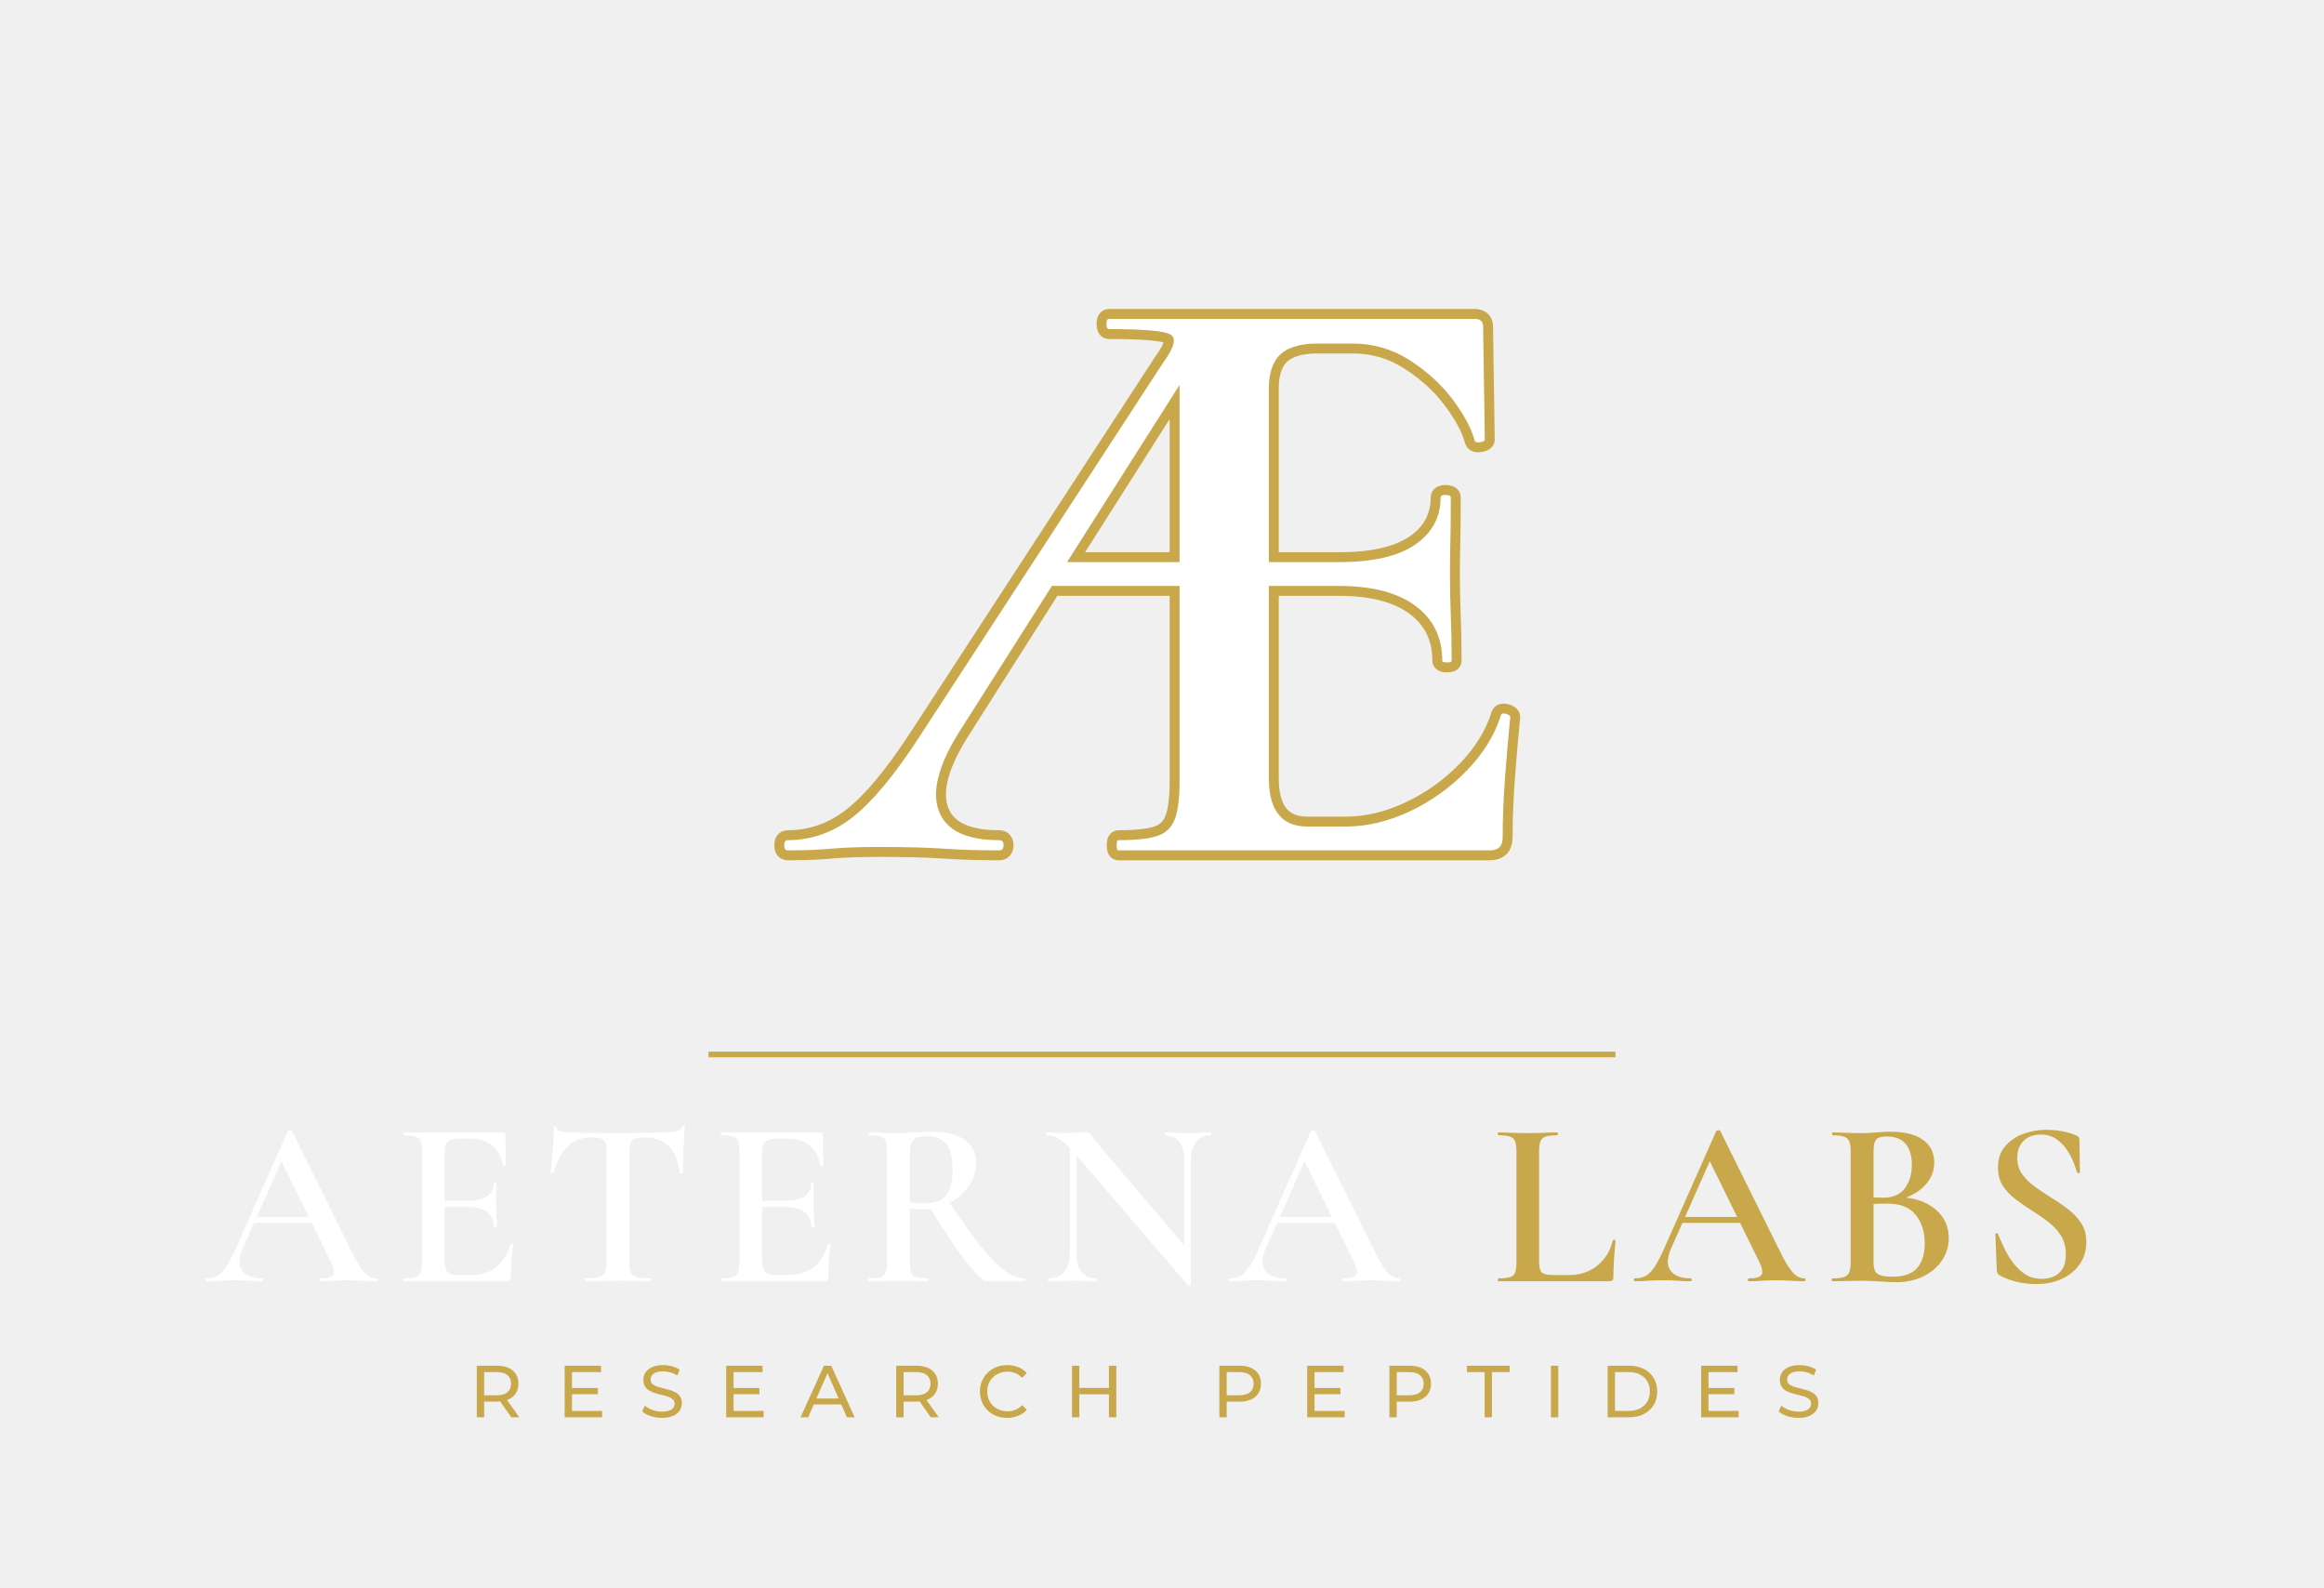
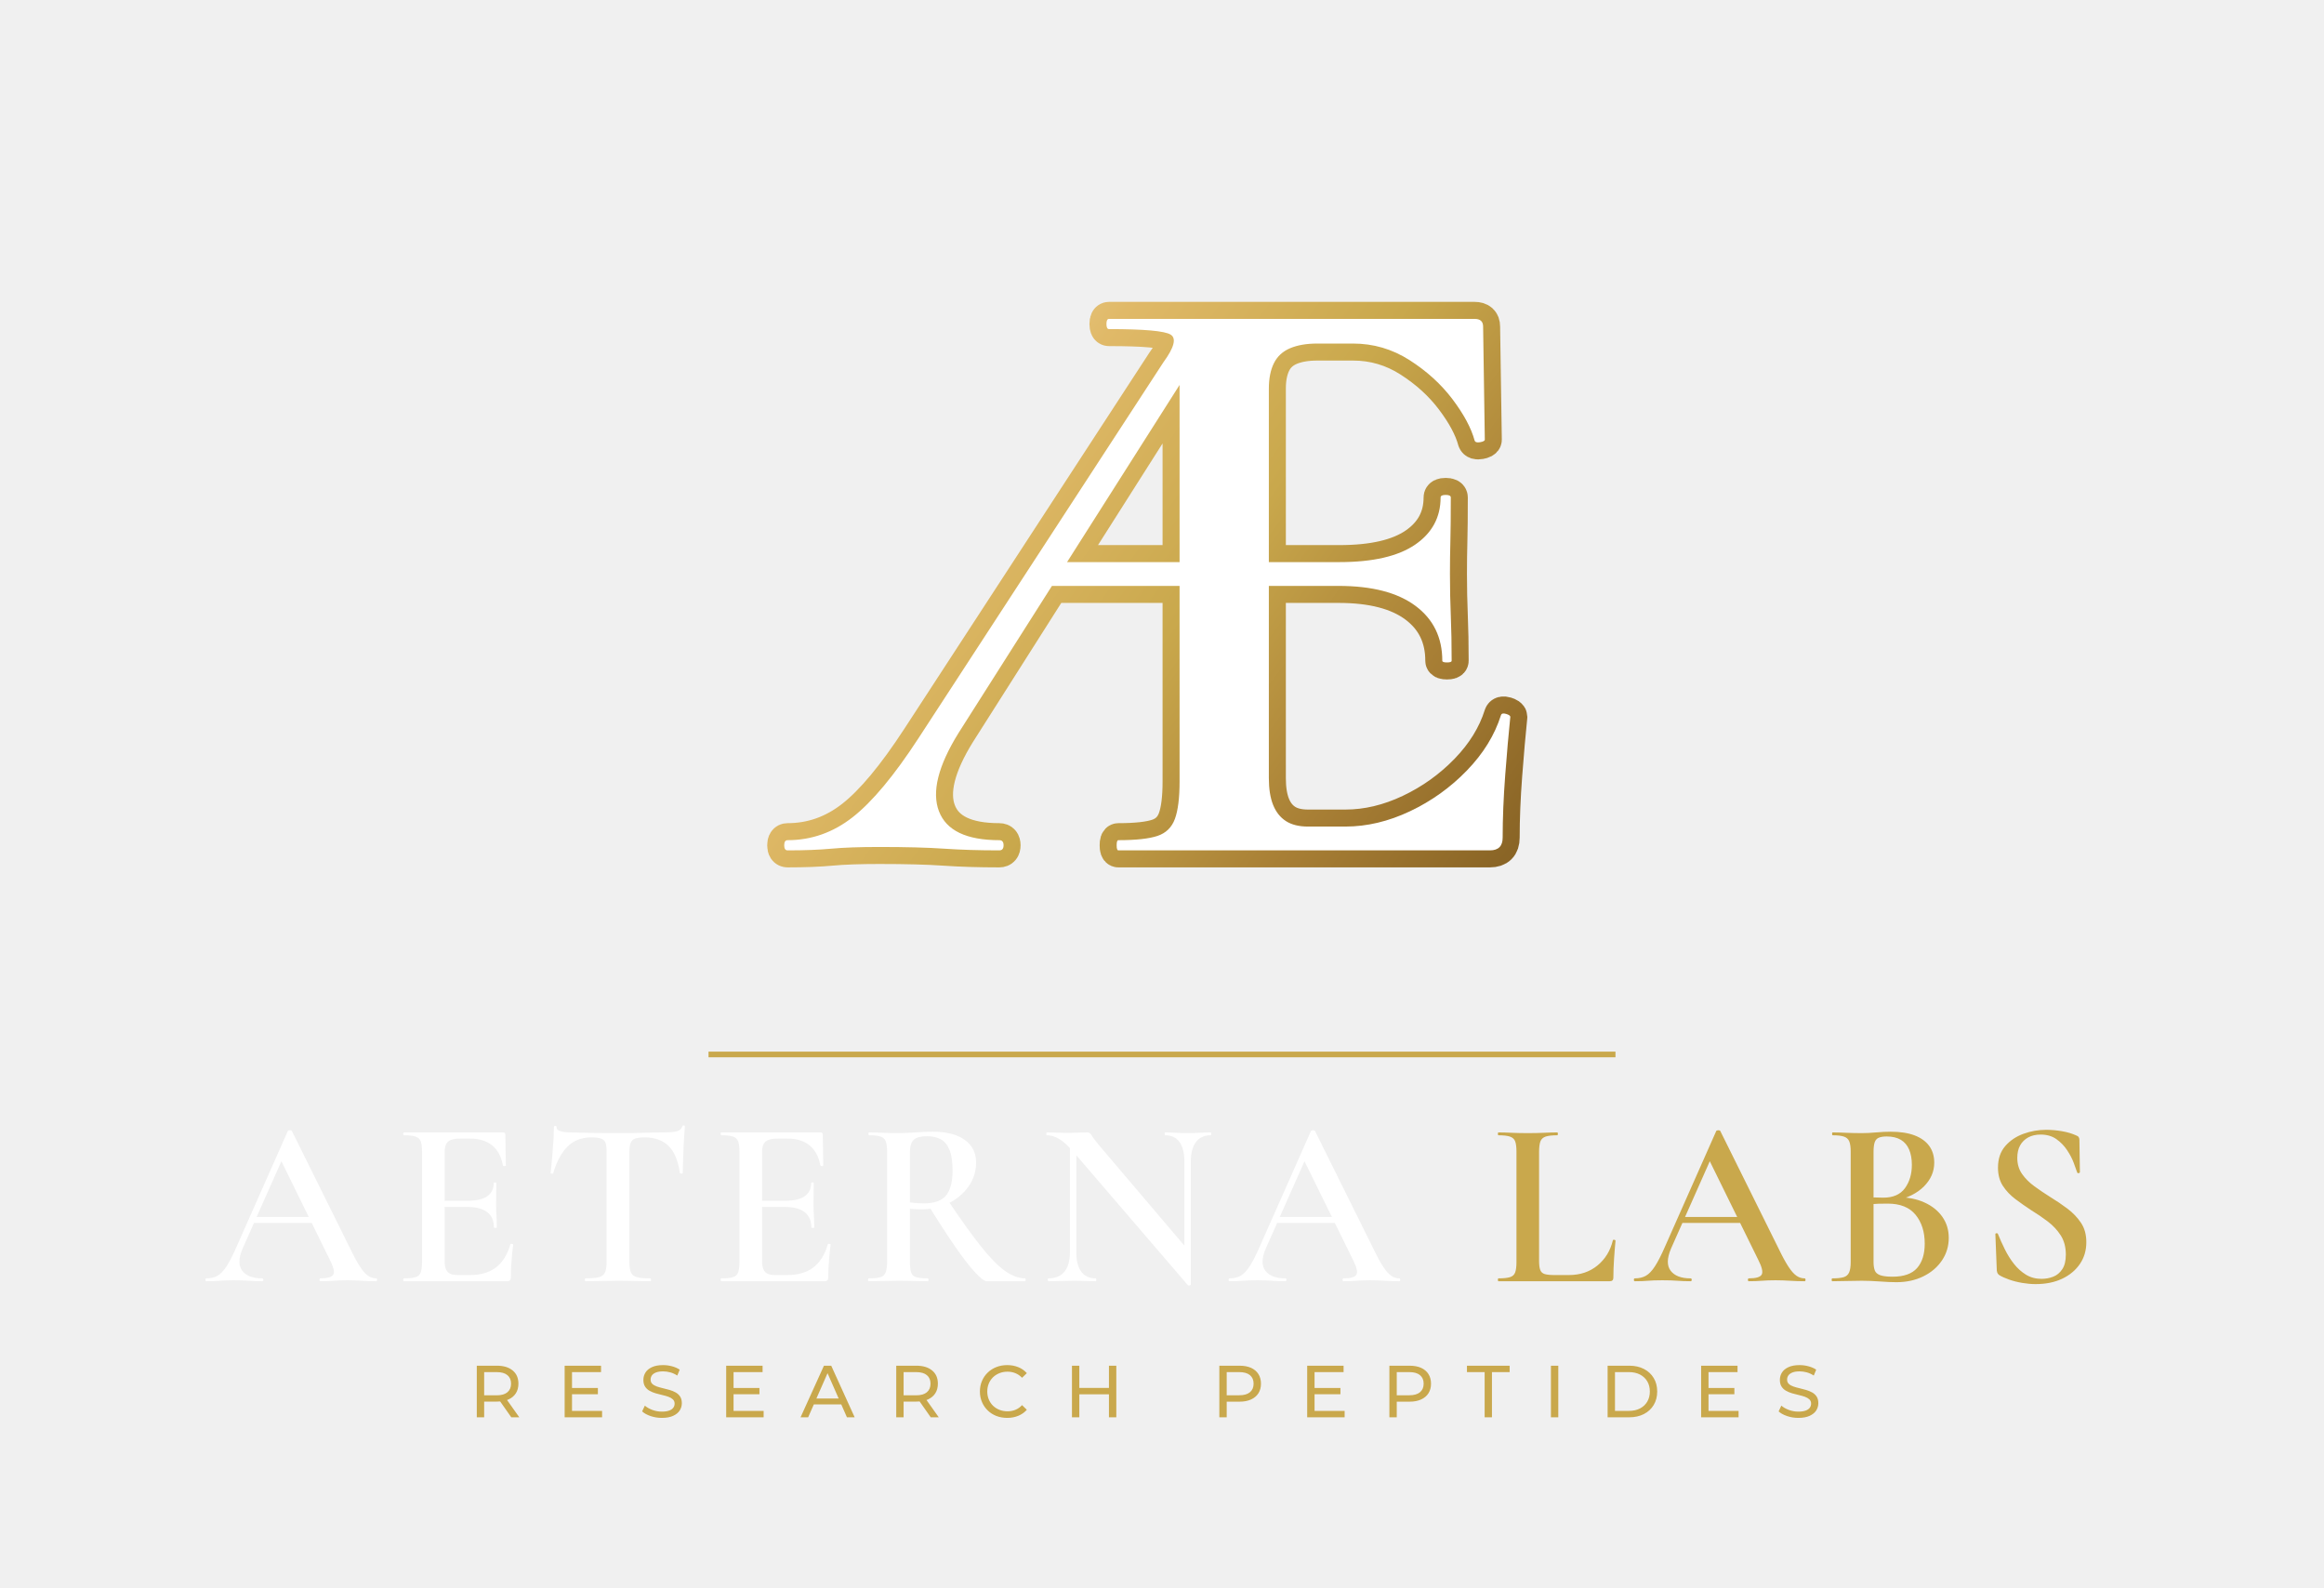
<svg xmlns="http://www.w3.org/2000/svg" viewBox="0 0 820 560" role="img" aria-label="Aeterna Labs — Research Peptides (version claire)">
-   <path d="M277.90 300L277.90 300Q276.70 300 276.70 298.20Q276.70 296.40 277.90 296.40L277.90 296.40Q290.50 296.40 300.85 288.30Q311.20 280.20 324.10 260.40L324.10 260.40L410.50 127.80Q416.20 120 413.05 118.05Q409.90 116.10 391.30 116.10L391.30 116.10Q390.40 116.10 390.40 114.30Q390.40 112.50 391.30 112.50L391.30 112.50L520.30 112.50Q523.30 112.50 523.30 115.20L523.30 115.20L523.90 155.10Q523.90 155.70 522.25 156Q520.60 156.30 520.30 155.40L520.30 155.40Q518.50 148.80 512.50 140.85Q506.50 132.90 497.35 127.05Q488.20 121.20 477.40 121.20L477.40 121.20L464.80 121.20Q459.10 121.20 455.20 122.85Q451.30 124.50 449.50 128.10Q447.70 131.70 447.70 137.10L447.70 137.10L447.70 274.50Q447.70 280.20 449.20 283.95Q450.70 287.70 453.70 289.65Q456.70 291.60 461.50 291.60L461.50 291.60L474.70 291.60Q486.10 291.60 497.50 286.20Q508.90 280.80 517.60 271.80Q526.30 262.80 529.60 252.30L529.60 252.30Q529.90 251.40 531.40 251.85Q532.90 252.30 532.90 252.90L532.90 252.90Q532 261.60 531.10 273.45Q530.20 285.30 530.20 295.50L530.20 295.50Q530.20 300 525.70 300L525.70 300L394.60 300Q394 300 394 298.20Q394 296.40 394.60 296.40L394.60 296.40Q403.90 296.40 408.40 294.90Q412.90 293.40 414.55 288.90Q416.20 284.40 416.20 275.70L416.20 275.70L416.20 123.30L427 118.80L338.20 258.60Q327.40 276 331.30 286.20Q335.20 296.40 352.60 296.40L352.60 296.40Q354.10 296.40 354.10 298.20Q354.10 300 352.60 300L352.60 300Q341.80 300 333.10 299.40Q324.40 298.80 310.30 298.80L310.30 298.80Q299.80 298.80 293.35 299.40Q286.90 300 277.90 300ZM442.60 206.70L367 206.70L371.50 198.30L440.50 198.30L442.60 206.70ZM508.90 233.10L508.90 233.10Q508.90 220.80 499.45 213.75Q490 206.70 472.30 206.70L472.30 206.70L424.60 206.70L424.60 198.30L472.60 198.30Q490.30 198.30 499.30 192.15Q508.30 186 508.30 175.50L508.30 175.50Q508.30 174.60 510.10 174.60Q511.90 174.60 511.90 175.50L511.90 175.50Q511.90 185.40 511.75 190.95Q511.60 196.50 511.60 202.50L511.60 202.50Q511.60 210 511.90 217.20Q512.20 224.40 512.20 233.10L512.20 233.10Q512.20 233.70 510.55 233.70Q508.90 233.70 508.90 233.10Z" fill="#ffffff" stroke="#C9A84C" stroke-width="7" paint-order="stroke" />
+   <defs>
+     <path id="ae-glyph-d" d="M277.90 300L277.90 300Q276.70 300 276.70 298.20Q276.70 296.40 277.90 296.40L277.90 296.40Q290.50 296.40 300.85 288.30Q311.20 280.20 324.10 260.40L324.10 260.40L410.50 127.80Q416.20 120 413.05 118.05Q409.90 116.10 391.30 116.10L391.30 116.10Q390.40 116.10 390.40 114.30Q390.40 112.50 391.30 112.50L391.30 112.50L520.30 112.50Q523.30 112.50 523.30 115.20L523.30 115.20L523.90 155.10Q523.90 155.70 522.25 156Q520.60 156.30 520.30 155.40L520.30 155.40Q518.50 148.80 512.50 140.85Q506.50 132.90 497.35 127.05Q488.20 121.20 477.40 121.20L477.40 121.20L464.80 121.20Q459.10 121.20 455.20 122.85Q451.30 124.50 449.50 128.10Q447.70 131.70 447.70 137.10L447.70 137.10L447.70 274.50Q447.70 280.20 449.20 283.95Q450.70 287.70 453.70 289.65Q456.70 291.60 461.50 291.60L461.50 291.60L474.70 291.60Q486.10 291.60 497.50 286.20Q508.90 280.80 517.60 271.80Q526.30 262.80 529.60 252.30L529.60 252.30Q529.90 251.40 531.40 251.85Q532.90 252.30 532.90 252.90L532.90 252.90Q532 261.60 531.10 273.45Q530.20 285.30 530.20 295.50L530.20 295.50Q530.20 300 525.70 300L525.70 300L394.60 300Q394 300 394 298.20Q394 296.40 394.60 296.40L394.60 296.40Q403.90 296.40 408.40 294.90Q412.90 293.40 414.55 288.90Q416.20 284.40 416.20 275.70L416.20 275.70L416.20 123.30L427 118.80L338.20 258.60Q327.40 276 331.30 286.20Q335.20 296.40 352.60 296.40L352.60 296.40Q354.10 296.40 354.10 298.20Q354.10 300 352.60 300L352.60 300Q341.80 300 333.10 299.40Q324.40 298.80 310.30 298.80L310.30 298.80Q299.80 298.80 293.35 299.40Q286.90 300 277.90 300ZM442.60 206.70L367 206.70L371.50 198.30L440.50 198.30L442.60 206.70ZM508.90 233.10L508.90 233.10Q508.90 220.80 499.45 213.75Q490 206.70 472.30 206.70L472.30 206.70L424.60 206.70L424.60 198.30L472.60 198.30Q490.30 198.30 499.30 192.15Q508.30 186 508.30 175.50L508.30 175.50Q508.30 174.60 510.10 174.60Q511.90 174.60 511.90 175.50L511.90 175.50Q511.90 185.40 511.75 190.95Q511.60 196.50 511.60 202.50L511.60 202.50Q511.60 210 511.90 217.20Q512.20 224.40 512.20 233.10L512.20 233.10Q512.20 233.70 510.55 233.70Q508.90 233.70 508.90 233.10Z" />
+     <linearGradient id="ae-bevel-d" gradientUnits="userSpaceOnUse" x1="276.7" y1="112.5" x2="532.9" y2="300">
+       <stop offset="0%" stop-color="#F8E8BC" />
+       <stop offset="30%" stop-color="#E0B968" />
+       <stop offset="55%" stop-color="#C9A84C" />
+       <stop offset="80%" stop-color="#A87F35" />
+       <stop offset="100%" stop-color="#8A6526" />
+     </linearGradient>
+   </defs>
+   <use href="#ae-glyph-d" fill="none" stroke="url(#ae-bevel-d)" stroke-width="12" stroke-linejoin="round" />
+   <use href="#ae-glyph-d" fill="#ffffff" />
  <line x1="250" y1="372" x2="570" y2="372" stroke="#C9A84C" stroke-width="2" />
  <path d="M113.24 431.42L88.04 431.42L89.13 429.32L112.65 429.32L113.24 431.42ZM132.72 450.99L132.72 450.99Q133.06 450.99 133.06 451.50Q133.06 452 132.72 452L132.72 452Q130.20 452 127.56 451.83Q124.91 451.66 122.48 451.66L122.48 451.66Q119.70 451.66 117.65 451.83Q115.59 452 113.07 452L113.07 452Q112.73 452 112.73 451.50Q112.73 450.99 113.07 450.99L113.07 450.99Q116.85 450.99 117.60 449.65Q118.36 448.30 116.34 444.36L116.34 444.36L98.79 408.66L102.23 403.03L85.60 440.49Q83.42 445.62 85.47 448.30Q87.53 450.99 92.49 450.99L92.49 450.99Q92.91 450.99 92.91 451.50Q92.91 452 92.49 452L92.49 452Q89.97 452 87.87 451.83Q85.77 451.66 82.58 451.66L82.58 451.66Q79.38 451.66 77.49 451.83Q75.60 452 72.83 452L72.83 452Q72.50 452 72.50 451.50Q72.50 450.99 72.83 450.99L72.83 450.99Q75.10 450.99 76.74 450.07Q78.38 449.14 79.97 446.67Q81.57 444.19 83.50 439.74L83.50 439.74L101.56 399.00Q101.73 398.74 102.32 398.74Q102.90 398.74 102.99 399.00L102.99 399.00L123.57 440.49Q125.50 444.52 127.01 446.83Q128.52 449.14 129.87 450.07Q131.21 450.99 132.72 450.99Z M178.98 452L178.98 452L142.53 452Q142.28 452 142.28 451.50Q142.28 450.99 142.53 450.99L142.53 450.99Q145.30 450.99 146.64 450.57Q147.99 450.15 148.45 448.89Q148.91 447.63 148.91 445.20L148.91 445.20L148.91 406.30Q148.91 403.87 148.45 402.65Q147.99 401.43 146.64 400.97Q145.30 400.51 142.53 400.51L142.53 400.51Q142.28 400.51 142.28 400.00Q142.28 399.50 142.53 399.50L142.53 399.50L177.47 399.50Q178.31 399.50 178.31 400.26L178.31 400.26L178.48 411.18Q178.48 411.34 178.06 411.39Q177.64 411.43 177.47 411.18L177.47 411.18Q176.55 406.39 173.61 404.04Q170.67 401.68 165.88 401.68L165.88 401.68L162.44 401.68Q160.34 401.68 159.12 402.15Q157.90 402.61 157.40 403.66Q156.89 404.71 156.89 406.47L156.89 406.47L156.89 444.86Q156.89 446.62 157.35 447.76Q157.82 448.89 158.82 449.35Q159.83 449.82 161.68 449.82L161.68 449.82L165.80 449.82Q171.51 449.82 175.04 447.09Q178.56 444.36 180.08 438.98L180.08 438.98Q180.16 438.73 180.62 438.81Q181.08 438.90 181.08 439.06L181.08 439.06Q180.75 441.42 180.50 444.69Q180.24 447.97 180.24 450.74L180.24 450.74Q180.24 452 178.98 452ZM174.28 433.02L174.28 433.02Q174.28 429.49 171.93 427.64Q169.58 425.79 164.87 425.79L164.87 425.79L153.11 425.79L153.11 423.61L164.96 423.61Q169.66 423.61 171.93 422.01Q174.20 420.42 174.20 417.39L174.20 417.39Q174.20 417.14 174.66 417.14Q175.12 417.14 175.12 417.39L175.12 417.39Q175.12 420.08 175.08 421.59Q175.04 423.10 175.04 424.70L175.04 424.70Q175.04 426.72 175.16 428.69Q175.29 430.66 175.29 433.02L175.29 433.02Q175.29 433.18 174.78 433.18Q174.28 433.18 174.28 433.02Z M208.64 401.26L208.64 401.26Q203.52 401.26 200.28 404.46Q197.05 407.65 195.20 413.86L195.20 413.86Q195.20 414.12 194.74 414.07Q194.28 414.03 194.28 413.86L194.28 413.86Q194.44 412.69 194.61 410.63Q194.78 408.57 194.99 406.14Q195.20 403.70 195.33 401.39Q195.45 399.08 195.45 397.65L195.45 397.65Q195.45 397.23 195.91 397.23Q196.38 397.23 196.38 397.65L196.38 397.65Q196.38 398.49 197.26 398.87Q198.14 399.25 199.23 399.37Q200.32 399.50 201.08 399.50L201.08 399.50Q208.30 399.75 217.96 399.75L217.96 399.75Q223.93 399.75 227.41 399.63Q230.90 399.50 234.18 399.50L234.18 399.50Q237.20 399.50 238.75 399.12Q240.31 398.74 240.73 397.40L240.73 397.40Q240.81 397.06 241.23 397.06Q241.65 397.06 241.65 397.40L241.65 397.40Q241.57 398.74 241.40 401.05Q241.23 403.36 241.15 405.93Q241.06 408.49 240.98 410.63Q240.90 412.77 240.90 413.86L240.90 413.86Q240.90 414.03 240.43 414.03Q239.97 414.03 239.89 413.86L239.89 413.86Q238.96 407.23 235.86 404.25Q232.75 401.26 227.54 401.26L227.54 401.26Q225.27 401.26 224.10 401.68Q222.92 402.10 222.50 403.24Q222.08 404.37 222.08 406.47L222.08 406.47L222.08 445.20Q222.08 447.63 222.63 448.89Q223.17 450.15 224.73 450.57Q226.28 450.99 229.47 450.99L229.47 450.99Q229.72 450.99 229.72 451.50Q229.72 452 229.47 452L229.47 452Q227.20 452 224.31 451.92Q221.41 451.83 217.96 451.83L217.96 451.83Q214.69 451.83 211.83 451.92Q208.98 452 206.54 452L206.54 452Q206.37 452 206.37 451.50Q206.37 450.99 206.54 450.99L206.54 450.99Q209.73 450.99 211.33 450.57Q212.92 450.15 213.47 448.89Q214.02 447.63 214.02 445.20L214.02 445.20L214.02 406.30Q214.02 404.20 213.64 403.15Q213.26 402.10 212.08 401.68Q210.91 401.26 208.64 401.26Z M290.98 452L290.98 452L254.53 452Q254.28 452 254.28 451.50Q254.28 450.99 254.53 450.99L254.53 450.99Q257.30 450.99 258.64 450.57Q259.99 450.15 260.45 448.89Q260.91 447.63 260.91 445.20L260.91 445.20L260.91 406.30Q260.91 403.87 260.45 402.65Q259.99 401.43 258.64 400.97Q257.30 400.51 254.53 400.51L254.53 400.51Q254.28 400.51 254.28 400.00Q254.28 399.50 254.53 399.50L254.53 399.50L289.47 399.50Q290.31 399.50 290.31 400.26L290.31 400.26L290.48 411.18Q290.48 411.34 290.06 411.39Q289.64 411.43 289.47 411.18L289.47 411.18Q288.55 406.39 285.61 404.04Q282.67 401.68 277.88 401.68L277.88 401.68L274.44 401.68Q272.34 401.68 271.12 402.15Q269.90 402.61 269.40 403.66Q268.89 404.71 268.89 406.47L268.89 406.47L268.89 444.86Q268.89 446.62 269.35 447.76Q269.82 448.89 270.82 449.35Q271.83 449.82 273.68 449.82L273.68 449.82L277.80 449.82Q283.51 449.82 287.04 447.09Q290.56 444.36 292.08 438.98L292.08 438.98Q292.16 438.73 292.62 438.81Q293.08 438.90 293.08 439.06L293.08 439.06Q292.75 441.42 292.50 444.69Q292.24 447.97 292.24 450.74L292.24 450.74Q292.24 452 290.98 452ZM286.28 433.02L286.28 433.02Q286.28 429.49 283.93 427.64Q281.58 425.79 276.87 425.79L276.87 425.79L265.11 425.79L265.11 423.61L276.96 423.61Q281.66 423.61 283.93 422.01Q286.20 420.42 286.20 417.39L286.20 417.39Q286.20 417.14 286.66 417.14Q287.12 417.14 287.12 417.39L287.12 417.39Q287.12 420.08 287.08 421.59Q287.04 423.10 287.04 424.70L287.04 424.70Q287.04 426.72 287.16 428.69Q287.29 430.66 287.29 433.02L287.29 433.02Q287.29 433.18 286.78 433.18Q286.28 433.18 286.28 433.02Z M348.19 452L348.19 452Q346.93 452 343.99 448.81Q341.05 445.62 336.89 439.61Q332.74 433.60 327.61 425.29L327.61 425.29L334.33 423.27Q341.14 433.44 345.97 439.53Q350.80 445.62 354.53 448.30Q358.27 450.99 361.72 450.99L361.72 450.99Q361.88 450.99 361.88 451.50Q361.88 452 361.72 452L361.72 452Q356.42 452 353.11 452Q349.79 452 348.19 452ZM329.12 399.25L329.12 399.25Q336.43 399.25 340.42 402.15Q344.41 405.04 344.41 410.08L344.41 410.08Q344.41 414.87 341.68 418.65Q338.95 422.43 334.63 424.53Q330.30 426.63 325.34 426.63L325.34 426.63Q324.34 426.63 323.16 426.59Q321.98 426.55 321.06 426.46L321.06 426.46L321.06 445.20Q321.06 447.63 321.48 448.89Q321.90 450.15 323.29 450.57Q324.67 450.99 327.36 450.99L327.36 450.99Q327.61 450.99 327.61 451.50Q327.61 452 327.36 452L327.36 452Q325.26 452 322.66 451.92Q320.05 451.83 316.94 451.83L316.94 451.83Q314.00 451.83 311.32 451.92Q308.63 452 306.53 452L306.53 452Q306.28 452 306.28 451.50Q306.28 450.99 306.53 450.99L306.53 450.99Q309.30 450.99 310.64 450.57Q311.99 450.15 312.49 448.89Q313.00 447.63 313.00 445.20L313.00 445.20L313.00 406.30Q313.00 403.87 312.53 402.65Q312.07 401.43 310.73 400.97Q309.38 400.51 306.61 400.51L306.61 400.51Q306.44 400.51 306.44 400.00Q306.44 399.50 306.61 399.50L306.61 399.50Q308.71 399.50 311.36 399.63Q314.00 399.75 316.94 399.75L316.94 399.75Q319.63 399.75 322.99 399.50Q326.35 399.25 329.12 399.25ZM336.10 413.02L336.10 413.02Q336.10 408.15 334.96 405.51Q333.83 402.86 331.81 401.85Q329.80 400.84 327.11 400.84L327.11 400.84Q323.83 400.84 322.45 402.06Q321.06 403.28 321.06 406.47L321.06 406.47L321.06 424.20Q322.24 424.36 323.58 424.45Q324.92 424.53 325.93 424.53L325.93 424.53Q331.56 424.53 333.83 421.72Q336.10 418.90 336.10 413.02Z M377.50 441.84L377.50 441.84L377.50 401.43L379.77 401.60L379.77 441.84Q379.77 446.29 381.53 448.64Q383.30 450.99 386.57 450.99L386.57 450.99Q386.82 450.99 386.82 451.50Q386.82 452 386.57 452L386.57 452Q384.81 452 382.92 451.92Q381.03 451.83 378.76 451.83L378.76 451.83Q376.32 451.83 374.10 451.92Q371.87 452 369.94 452L369.94 452Q369.69 452 369.69 451.50Q369.69 450.99 369.94 450.99L369.94 450.99Q373.64 450.99 375.57 448.64Q377.50 446.29 377.50 441.84ZM419.50 441.33L420.17 453.18Q420.17 453.43 419.75 453.47Q419.33 453.51 419.16 453.43L419.16 453.43L378.76 406.39Q375.74 402.94 373.59 401.73Q371.45 400.51 369.44 400.51L369.44 400.51Q369.18 400.51 369.18 400.00Q369.18 399.50 369.44 399.50L369.44 399.50Q371.03 399.50 372.71 399.58Q374.39 399.67 375.82 399.67L375.82 399.67Q378.34 399.67 380.40 399.58Q382.46 399.50 383.55 399.50L383.55 399.50Q384.64 399.50 385.14 400.47Q385.65 401.43 387.66 403.87L387.66 403.87L419.50 441.33ZM420.17 409.75L420.17 409.75L420.17 453.18L417.90 450.66L417.90 409.75Q417.90 405.30 416.18 402.90Q414.46 400.51 411.10 400.51L411.10 400.51Q410.93 400.51 410.93 400.00Q410.93 399.50 411.10 399.50L411.10 399.50Q412.86 399.50 414.80 399.63Q416.73 399.75 419.00 399.75L419.00 399.75Q421.18 399.75 423.28 399.63Q425.38 399.50 427.14 399.50L427.14 399.50Q427.40 399.50 427.40 400.00Q427.40 400.51 427.14 400.51L427.14 400.51Q423.78 400.51 421.98 402.90Q420.17 405.30 420.17 409.75Z M474.24 431.42L449.04 431.42L450.13 429.32L473.65 429.32L474.24 431.42ZM493.72 450.99L493.72 450.99Q494.06 450.99 494.06 451.50Q494.06 452 493.72 452L493.72 452Q491.20 452 488.56 451.83Q485.91 451.66 483.48 451.66L483.48 451.66Q480.70 451.66 478.65 451.83Q476.59 452 474.07 452L474.07 452Q473.73 452 473.73 451.50Q473.73 450.99 474.07 450.99L474.07 450.99Q477.85 450.99 478.60 449.65Q479.36 448.30 477.34 444.36L477.34 444.36L459.79 408.66L463.23 403.03L446.60 440.49Q444.42 445.62 446.47 448.30Q448.53 450.99 453.49 450.99L453.49 450.99Q453.91 450.99 453.91 451.50Q453.91 452 453.49 452L453.49 452Q450.97 452 448.87 451.83Q446.77 451.66 443.58 451.66L443.58 451.66Q440.38 451.66 438.49 451.83Q436.60 452 433.83 452L433.83 452Q433.50 452 433.50 451.50Q433.50 450.99 433.83 450.99L433.83 450.99Q436.10 450.99 437.74 450.07Q439.38 449.14 440.97 446.67Q442.57 444.19 444.50 439.74L444.50 439.74L462.56 399.00Q462.73 398.74 463.32 398.74Q463.90 398.74 463.99 399.00L463.99 399.00L484.57 440.49Q486.50 444.52 488.01 446.83Q489.52 449.14 490.87 450.07Q492.21 450.99 493.72 450.99Z" fill="#ffffff" />
  <path d="M543.05 406.39L543.05 406.39L543.05 444.86Q543.05 446.96 543.47 448.05Q543.89 449.14 545.07 449.48Q546.24 449.82 548.51 449.82L548.51 449.82L553.55 449.82Q559.52 449.82 563.63 446.46Q567.75 443.10 569.09 437.55L569.09 437.55Q569.18 437.30 569.60 437.38Q570.02 437.47 570.02 437.72L570.02 437.72Q569.76 440.32 569.51 443.98Q569.26 447.63 569.26 450.74L569.26 450.74Q569.26 452 568 452L568 452L528.69 452Q528.52 452 528.52 451.50Q528.52 450.99 528.69 450.99L528.69 450.99Q531.38 450.99 532.76 450.57Q534.15 450.15 534.61 448.89Q535.07 447.63 535.07 445.20L535.07 445.20L535.07 406.30Q535.07 403.87 534.61 402.65Q534.15 401.43 532.76 400.97Q531.38 400.51 528.69 400.51L528.69 400.51Q528.52 400.51 528.52 400.00Q528.52 399.50 528.69 399.50L528.69 399.50Q530.70 399.50 533.39 399.63Q536.08 399.75 539.02 399.75L539.02 399.75Q542.13 399.75 544.77 399.63Q547.42 399.50 549.44 399.50L549.44 399.50Q549.69 399.50 549.69 400.00Q549.69 400.51 549.44 400.51L549.44 400.51Q546.75 400.51 545.36 400.97Q543.98 401.43 543.51 402.69Q543.05 403.95 543.05 406.39Z M617.24 431.42L592.04 431.42L593.13 429.32L616.65 429.32L617.24 431.42ZM636.72 450.99L636.72 450.99Q637.06 450.99 637.06 451.50Q637.06 452 636.72 452L636.72 452Q634.20 452 631.56 451.83Q628.91 451.66 626.48 451.66L626.48 451.66Q623.70 451.66 621.65 451.83Q619.59 452 617.07 452L617.07 452Q616.73 452 616.73 451.50Q616.73 450.99 617.07 450.99L617.07 450.99Q620.85 450.99 621.60 449.65Q622.36 448.30 620.34 444.36L620.34 444.36L602.79 408.66L606.23 403.03L589.60 440.49Q587.42 445.62 589.47 448.30Q591.53 450.99 596.49 450.99L596.49 450.99Q596.91 450.99 596.91 451.50Q596.91 452 596.49 452L596.49 452Q593.97 452 591.87 451.83Q589.77 451.66 586.58 451.66L586.58 451.66Q583.38 451.66 581.49 451.83Q579.60 452 576.83 452L576.83 452Q576.50 452 576.50 451.50Q576.50 450.99 576.83 450.99L576.83 450.99Q579.10 450.99 580.74 450.07Q582.38 449.14 583.97 446.67Q585.57 444.19 587.50 439.74L587.50 439.74L605.56 399.00Q605.73 398.74 606.32 398.74Q606.90 398.74 606.99 399.00L606.99 399.00L627.57 440.49Q629.50 444.52 631.01 446.83Q632.52 449.14 633.87 450.07Q635.21 450.99 636.72 450.99Z M668.54 423.69L668.54 423.69L669.46 422.35Q674.92 422.35 678.99 424.20Q683.07 426.04 685.34 429.28Q687.60 432.51 687.60 436.71L687.60 436.71Q687.60 441.08 685.21 444.65Q682.82 448.22 678.62 450.28Q674.42 452.34 669.12 452.34L669.12 452.34Q666.69 452.34 663.24 452.08Q659.80 451.83 656.94 451.83L656.94 451.83Q654.00 451.83 651.32 451.92Q648.63 452 646.53 452L646.53 452Q646.28 452 646.28 451.50Q646.28 450.99 646.53 450.99L646.53 450.99Q649.13 450.99 650.52 450.57Q651.90 450.15 652.45 448.89Q653.00 447.63 653.00 445.20L653.00 445.20L653.00 406.30Q653.00 403.87 652.49 402.65Q651.99 401.43 650.60 400.97Q649.22 400.51 646.61 400.51L646.61 400.51Q646.44 400.51 646.44 400.00Q646.44 399.50 646.61 399.50L646.61 399.50Q648.71 399.50 651.36 399.63Q654.00 399.75 656.94 399.75L656.94 399.75Q659.30 399.75 661.98 399.50Q664.67 399.25 667.11 399.25L667.11 399.25Q672.15 399.25 675.55 400.55Q678.95 401.85 680.72 404.29Q682.48 406.72 682.48 410.17L682.48 410.17Q682.48 414.87 678.87 418.53Q675.26 422.18 668.54 423.69ZM665.68 400.93L665.68 400.93Q664 400.93 662.95 401.35Q661.90 401.77 661.48 402.94Q661.06 404.12 661.06 406.47L661.06 406.47L661.06 422.94L658.04 422.35Q660.81 422.43 662.57 422.47Q664.34 422.52 664.50 422.52L664.50 422.52Q669.71 422.52 672.15 419.16Q674.58 415.80 674.58 410.92L674.58 410.92Q674.58 407.82 673.62 405.55Q672.65 403.28 670.68 402.10Q668.70 400.93 665.68 400.93ZM667.78 450.40L667.78 450.40Q673.74 450.40 676.43 447.34Q679.12 444.27 679.12 438.73L679.12 438.73Q679.12 432.51 675.89 428.56Q672.65 424.62 666.10 424.62L666.10 424.62Q664.84 424.62 662.74 424.66Q660.64 424.70 658.37 425.12L658.37 425.12L661.06 424.11L661.06 445.20Q661.06 446.96 661.48 448.14Q661.90 449.31 663.37 449.86Q664.84 450.40 667.78 450.40Z M711.78 408.49L711.78 408.49Q711.78 411.76 713.46 414.16Q715.14 416.55 717.78 418.48Q720.43 420.42 723.37 422.26L723.37 422.26Q726.56 424.20 729.46 426.38Q732.36 428.56 734.25 431.38Q736.14 434.19 736.14 438.22L736.14 438.22Q736.14 442.59 733.87 445.91Q731.60 449.23 727.61 451.12Q723.62 453.01 718.24 453.01L718.24 453.01Q715.98 453.01 713.50 452.59Q711.02 452.17 708.88 451.41Q706.74 450.66 705.39 449.82L705.39 449.82Q705.06 449.56 704.85 449.23Q704.64 448.89 704.55 448.22L704.55 448.22L704.05 435.54Q703.96 435.12 704.43 435.07Q704.89 435.03 704.97 435.37L704.97 435.37Q705.98 437.89 707.37 440.70Q708.75 443.52 710.60 445.87Q712.45 448.22 714.84 449.69Q717.24 451.16 720.34 451.16L720.34 451.16Q722.53 451.16 724.46 450.40Q726.39 449.65 727.65 447.76Q728.91 445.87 728.91 442.59L728.91 442.59Q728.91 438.64 727.11 435.83Q725.30 433.02 722.53 430.92Q719.76 428.82 716.73 426.97L716.73 426.97Q713.79 425.04 711.10 423.02Q708.42 421.00 706.69 418.36Q704.97 415.71 704.97 411.93L704.97 411.93Q704.97 407.31 707.49 404.37Q710.01 401.43 713.92 400.00Q717.82 398.58 721.94 398.58L721.94 398.58Q724.71 398.58 727.57 399.08Q730.42 399.58 732.44 400.51L732.44 400.51Q733.20 400.76 733.45 401.18Q733.70 401.60 733.70 402.10L733.70 402.10L733.87 413.44Q733.87 413.78 733.49 413.86Q733.11 413.95 732.94 413.70L732.94 413.70Q732.52 412.44 731.68 410.21Q730.84 407.98 729.33 405.72Q727.82 403.45 725.55 401.85Q723.28 400.26 720.01 400.26L720.01 400.26Q717.49 400.26 715.64 401.26Q713.79 402.27 712.78 404.08Q711.78 405.88 711.78 408.49Z" fill="#C9A84C" />
  <path d="M170.83 500L168.23 500L168.23 481.80L175.33 481.80Q178.86 481.80 180.89 483.48Q182.92 485.15 182.92 488.14L182.92 488.14Q182.92 490.12 182.01 491.54Q181.10 492.95 179.41 493.71Q177.72 494.46 175.33 494.46L175.33 494.46L169.66 494.46L170.83 493.27L170.83 500ZM183.23 500L180.40 500L175.77 493.40L178.55 493.40L183.23 500ZM170.83 482.76L170.83 493.53L169.66 492.25L175.25 492.25Q177.75 492.25 179.03 491.17Q180.32 490.09 180.32 488.14L180.32 488.14Q180.32 486.19 179.03 485.13Q177.75 484.06 175.25 484.06L175.25 484.06L169.66 484.06L170.83 482.76Z M212.44 500L199.23 500L199.23 481.80L212.07 481.80L212.07 484.06L201.83 484.06L201.83 497.74L212.44 497.74L212.44 500ZM210.96 491.86L201.60 491.86L201.60 489.65L210.96 489.65L210.96 491.86Z M233.53 500.21L233.53 500.21Q231.45 500.21 229.56 499.57Q227.66 498.93 226.57 497.92L226.57 497.92L227.53 495.89Q228.57 496.80 230.18 497.40Q231.79 498.00 233.53 498.00L233.53 498.00Q235.12 498.00 236.11 497.63Q237.10 497.27 237.56 496.63Q238.03 496.00 238.03 495.19L238.03 495.19Q238.03 494.25 237.42 493.68Q236.81 493.11 235.84 492.76Q234.86 492.41 233.69 492.15Q232.52 491.89 231.34 491.54Q230.15 491.19 229.18 490.64Q228.20 490.09 227.61 489.17Q227.01 488.25 227.01 486.79L227.01 486.79Q227.01 485.39 227.75 484.20Q228.49 483.02 230.04 482.31Q231.58 481.59 233.98 481.59L233.98 481.59Q235.56 481.59 237.12 482.01Q238.68 482.42 239.83 483.20L239.83 483.20L238.97 485.28Q237.80 484.50 236.50 484.15Q235.20 483.80 233.98 483.80L233.98 483.80Q232.44 483.80 231.45 484.19Q230.47 484.58 230.01 485.23Q229.56 485.88 229.56 486.69L229.56 486.69Q229.56 487.65 230.17 488.22Q230.78 488.79 231.75 489.13Q232.73 489.47 233.90 489.74Q235.07 490.02 236.25 490.35Q237.43 490.69 238.41 491.24Q239.38 491.78 239.98 492.69Q240.58 493.60 240.58 495.03L240.58 495.03Q240.58 496.41 239.83 497.60Q239.07 498.78 237.50 499.49Q235.93 500.21 233.53 500.21Z M269.44 500L256.23 500L256.23 481.80L269.07 481.80L269.07 484.06L258.83 484.06L258.83 497.74L269.44 497.74L269.44 500ZM267.96 491.86L258.60 491.86L258.60 489.65L267.96 489.65L267.96 491.86Z M285.15 500L282.47 500L290.72 481.80L293.29 481.80L301.56 500L298.83 500L291.47 483.26L292.51 483.26L285.15 500ZM297.68 495.45L285.98 495.45L286.69 493.37L296.93 493.37L297.68 495.45Z M318.83 500L316.23 500L316.23 481.80L323.33 481.80Q326.86 481.80 328.89 483.48Q330.92 485.15 330.92 488.14L330.92 488.14Q330.92 490.12 330.01 491.54Q329.10 492.95 327.41 493.71Q325.72 494.46 323.33 494.46L323.33 494.46L317.66 494.46L318.83 493.27L318.83 500ZM331.23 500L328.40 500L323.77 493.40L326.55 493.40L331.23 500ZM318.83 482.76L318.83 493.53L317.66 492.25L323.25 492.25Q325.75 492.25 327.03 491.17Q328.32 490.09 328.32 488.14L328.32 488.14Q328.32 486.19 327.03 485.13Q325.75 484.06 323.25 484.06L323.25 484.06L317.66 484.06L318.83 482.76Z M355.37 500.21L355.37 500.21Q353.29 500.21 351.53 499.52Q349.78 498.83 348.49 497.57Q347.20 496.31 346.48 494.62Q345.75 492.93 345.75 490.90L345.75 490.90Q345.75 488.87 346.48 487.18Q347.20 485.49 348.50 484.23Q349.80 482.97 351.56 482.28Q353.31 481.59 355.39 481.59L355.39 481.59Q357.50 481.59 359.28 482.31Q361.06 483.02 362.31 484.43L362.31 484.43L360.62 486.06Q359.58 484.97 358.28 484.44Q356.98 483.91 355.50 483.91L355.50 483.91Q353.96 483.91 352.65 484.43Q351.34 484.95 350.38 485.88Q349.41 486.82 348.88 488.11Q348.35 489.39 348.35 490.90L348.35 490.90Q348.35 492.41 348.88 493.69Q349.41 494.98 350.38 495.92Q351.34 496.85 352.65 497.37Q353.96 497.89 355.50 497.89L355.50 497.89Q356.98 497.89 358.28 497.36Q359.58 496.83 360.62 495.71L360.62 495.71L362.31 497.35Q361.06 498.75 359.28 499.48Q357.50 500.21 355.37 500.21Z M393.88 500L391.28 500L391.28 481.80L393.88 481.80L393.88 500ZM380.83 500L378.23 500L378.23 481.80L380.83 481.80L380.83 500ZM391.52 491.89L380.57 491.89L380.57 489.63L391.52 489.63L391.52 491.89Z M432.83 500L430.23 500L430.23 481.80L437.33 481.80Q439.72 481.80 441.41 482.55Q443.10 483.31 444.01 484.74Q444.92 486.17 444.92 488.14L444.92 488.14Q444.92 490.12 444.01 491.54Q443.10 492.95 441.41 493.72Q439.72 494.49 437.33 494.49L437.33 494.49L431.66 494.49L432.83 493.27L432.83 500ZM432.83 482.76L432.83 493.53L431.66 492.23L437.25 492.23Q439.75 492.23 441.03 491.16Q442.32 490.09 442.32 488.14L442.32 488.14Q442.32 486.19 441.03 485.13Q439.75 484.06 437.25 484.06L437.25 484.06L431.66 484.06L432.83 482.76Z M474.44 500L461.23 500L461.23 481.80L474.07 481.80L474.07 484.06L463.83 484.06L463.83 497.74L474.44 497.74L474.44 500ZM472.96 491.86L463.60 491.86L463.60 489.65L472.96 489.65L472.96 491.86Z M492.83 500L490.23 500L490.23 481.80L497.33 481.80Q499.72 481.80 501.41 482.55Q503.10 483.31 504.01 484.74Q504.92 486.17 504.92 488.14L504.92 488.14Q504.92 490.12 504.01 491.54Q503.10 492.95 501.41 493.72Q499.72 494.49 497.33 494.49L497.33 494.49L491.66 494.49L492.83 493.27L492.83 500ZM492.83 482.76L492.83 493.53L491.66 492.23L497.25 492.23Q499.75 492.23 501.03 491.16Q502.32 490.09 502.32 488.14L502.32 488.14Q502.32 486.19 501.03 485.13Q499.75 484.06 497.25 484.06L497.25 484.06L491.66 484.06L492.83 482.76Z M526.42 500L523.84 500L523.84 484.06L517.60 484.06L517.60 481.80L532.66 481.80L532.66 484.06L526.42 484.06L526.42 500Z M549.83 500L547.23 500L547.23 481.80L549.83 481.80L549.83 500Z M574.90 500L567.23 500L567.23 481.80L574.90 481.80Q577.81 481.80 580.03 482.94Q582.26 484.09 583.49 486.14Q584.73 488.20 584.73 490.90L584.73 490.90Q584.73 493.60 583.49 495.66Q582.26 497.71 580.03 498.86Q577.81 500 574.90 500L574.90 500ZM569.83 484.06L569.83 497.74L574.74 497.74Q577.01 497.74 578.66 496.88Q580.31 496.02 581.22 494.48Q582.13 492.93 582.13 490.90L582.13 490.90Q582.13 488.85 581.22 487.31Q580.31 485.78 578.66 484.92Q577.01 484.06 574.74 484.06L574.74 484.06L569.83 484.06Z M613.44 500L600.23 500L600.23 481.80L613.07 481.80L613.07 484.06L602.83 484.06L602.83 497.74L613.44 497.74L613.44 500ZM611.96 491.86L602.60 491.86L602.60 489.65L611.96 489.65L611.96 491.86Z M634.53 500.21L634.53 500.21Q632.45 500.21 630.56 499.57Q628.66 498.93 627.57 497.92L627.57 497.92L628.53 495.89Q629.57 496.80 631.18 497.40Q632.79 498.00 634.53 498.00L634.53 498.00Q636.12 498.00 637.11 497.63Q638.10 497.27 638.56 496.63Q639.03 496.00 639.03 495.19L639.03 495.19Q639.03 494.25 638.42 493.68Q637.81 493.11 636.84 492.76Q635.86 492.41 634.69 492.15Q633.52 491.89 632.34 491.54Q631.15 491.19 630.18 490.64Q629.20 490.09 628.61 489.17Q628.01 488.25 628.01 486.79L628.01 486.79Q628.01 485.39 628.75 484.20Q629.49 483.02 631.04 482.31Q632.58 481.59 634.98 481.59L634.98 481.59Q636.56 481.59 638.12 482.01Q639.68 482.42 640.83 483.20L640.83 483.20L639.97 485.28Q638.80 484.50 637.50 484.15Q636.20 483.80 634.98 483.80L634.98 483.80Q633.44 483.80 632.45 484.19Q631.47 484.58 631.01 485.23Q630.56 485.88 630.56 486.69L630.56 486.69Q630.56 487.65 631.17 488.22Q631.78 488.79 632.75 489.13Q633.73 489.47 634.90 489.74Q636.07 490.02 637.25 490.35Q638.43 490.69 639.41 491.24Q640.38 491.78 640.98 492.69Q641.58 493.60 641.58 495.03L641.58 495.03Q641.58 496.41 640.83 497.60Q640.07 498.78 638.50 499.49Q636.93 500.21 634.53 500.21Z" fill="#C9A84C" />
</svg>
